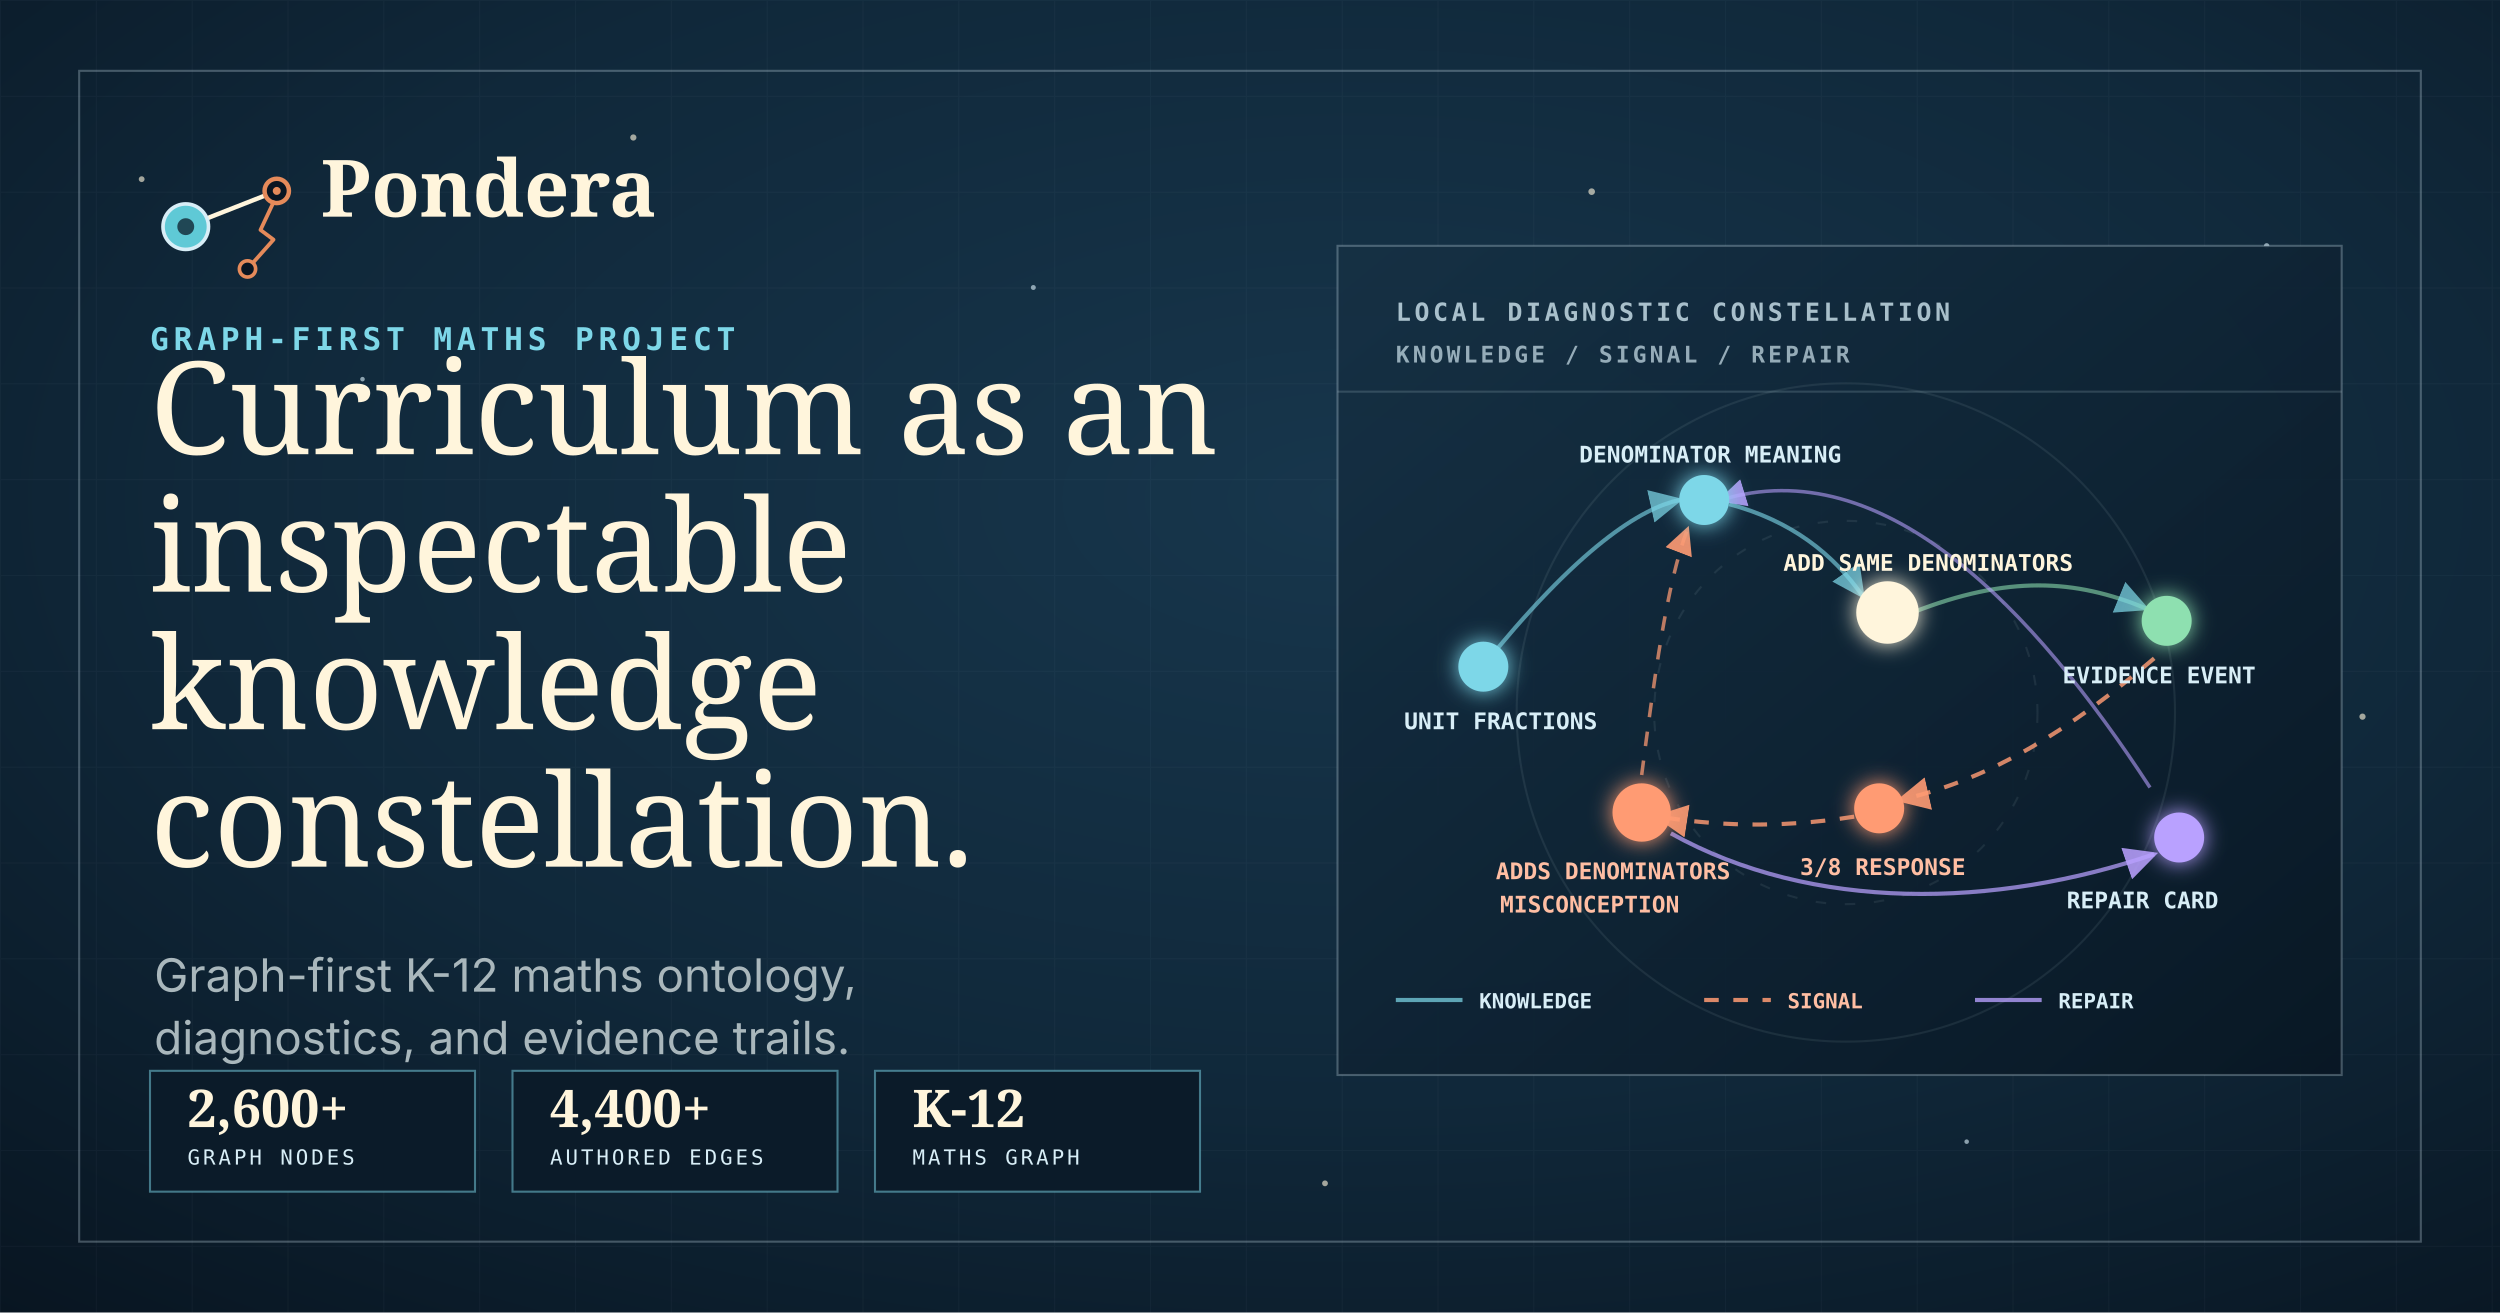
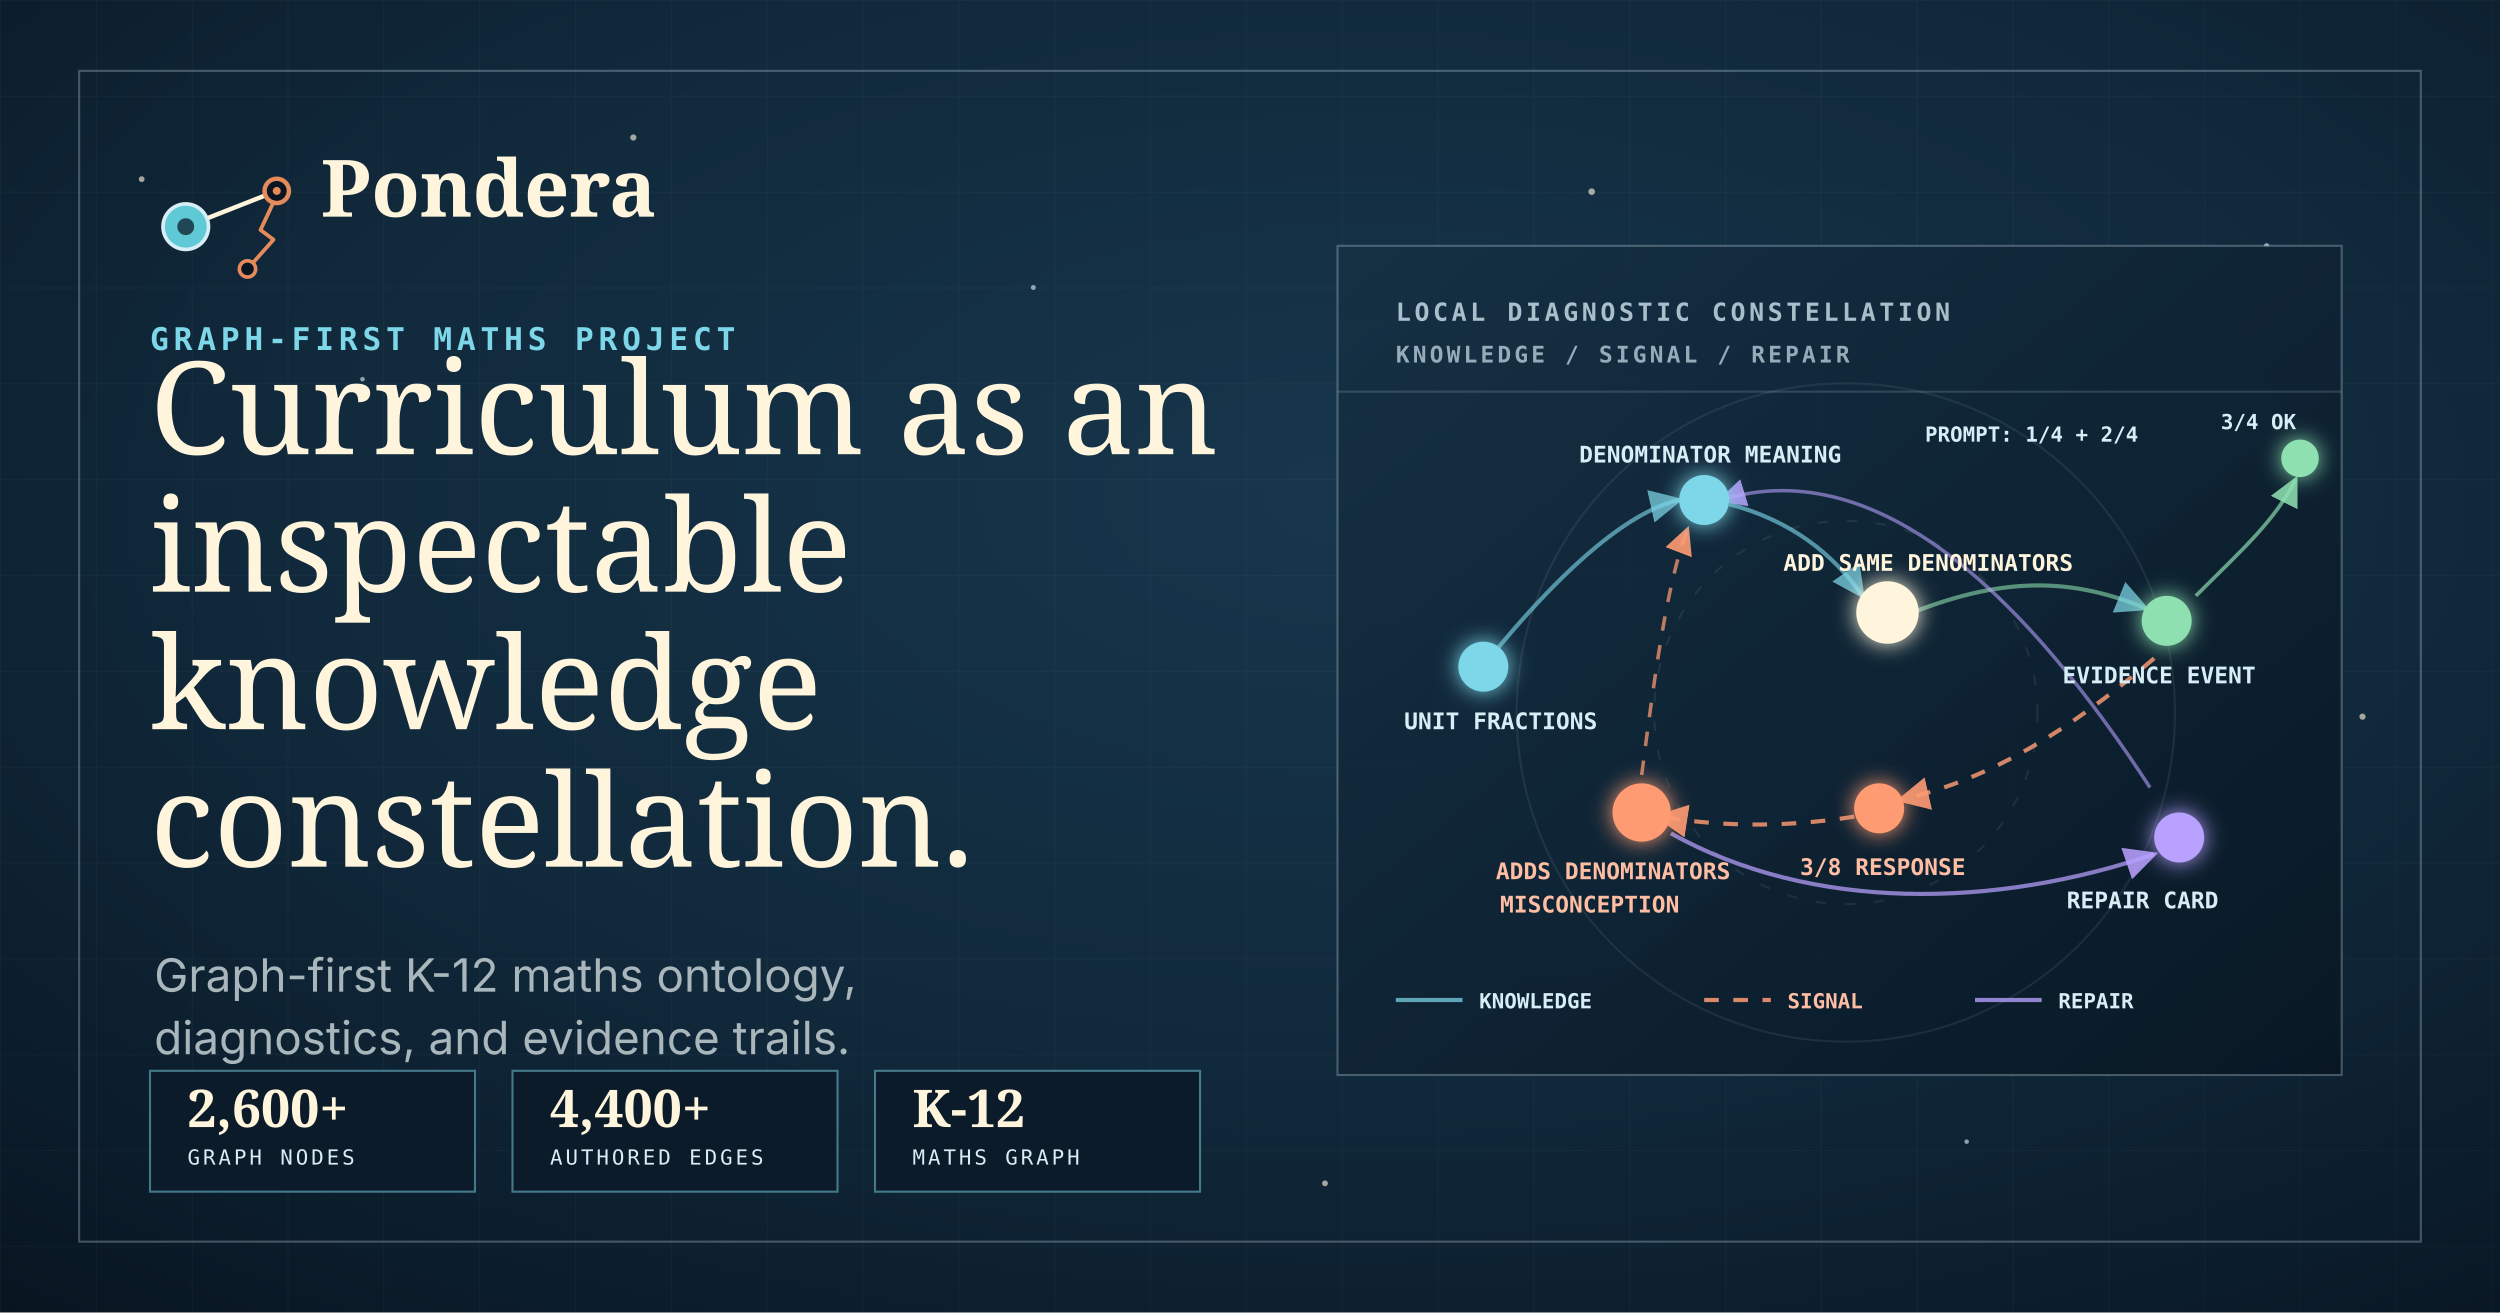
<svg xmlns="http://www.w3.org/2000/svg" width="1200" height="630" viewBox="0 0 1200 630" role="img" aria-labelledby="title desc">
  <defs>
    <radialGradient id="bg" cx="54%" cy="38%" r="88%">
      <stop offset="0" stop-color="#17364c" />
      <stop offset="0.52" stop-color="#10283a" />
      <stop offset="1" stop-color="#07121d" />
    </radialGradient>
    <linearGradient id="panel" x1="0" x2="1" y1="0" y2="1">
      <stop offset="0" stop-color="#153044" stop-opacity="0.92" />
      <stop offset="1" stop-color="#081724" stop-opacity="0.96" />
    </linearGradient>
    <filter id="softGlow" x="-80%" y="-80%" width="260%" height="260%">
      <feGaussianBlur stdDeviation="5" result="blur" />
      <feMerge>
        <feMergeNode in="blur" />
        <feMergeNode in="SourceGraphic" />
      </feMerge>
    </filter>
    <pattern id="grid" width="46" height="46" patternUnits="userSpaceOnUse">
      <path d="M46 0H0V46" fill="none" stroke="#d8eef7" stroke-opacity="0.045" stroke-width="1" />
    </pattern>
  </defs>
  <rect width="1200" height="630" fill="url(#bg)" />
  <rect width="1200" height="630" fill="url(#grid)" opacity="0.72" />
  <g opacity="0.62">
    <circle cx="68" cy="86" r="1.4" fill="#fff5dc" />
    <circle cx="174" cy="182" r="1.1" fill="#d8eef7" />
    <circle cx="304" cy="66" r="1.5" fill="#fff5dc" />
    <circle cx="496" cy="138" r="1.2" fill="#d8eef7" />
    <circle cx="764" cy="92" r="1.6" fill="#fff5dc" />
    <circle cx="1088" cy="118" r="1.3" fill="#d8eef7" />
    <circle cx="1134" cy="344" r="1.5" fill="#fff5dc" />
    <circle cx="944" cy="548" r="1.1" fill="#d8eef7" />
    <circle cx="636" cy="568" r="1.4" fill="#fff5dc" />
    <circle cx="206" cy="524" r="1.1" fill="#d8eef7" />
  </g>
  <rect x="38" y="34" width="1124" height="562" fill="none" stroke="#d8eef7" stroke-opacity="0.28" />
  <g transform="translate(72 62)">
    <g transform="scale(0.78)">
      <line x1="22" y1="60" x2="78" y2="38" stroke="#fff5dc" stroke-width="2.75" stroke-linecap="round" />
      <circle cx="22" cy="60" r="14" fill="#5fc9d6" stroke="#d8eef7" stroke-width="2.25" />
      <circle cx="22" cy="60" r="5.2" fill="#091522" opacity="0.72" />
      <circle cx="78" cy="38" r="7.5" fill="#091522" stroke="#e58a5a" stroke-width="2.75" />
      <circle cx="78" cy="38" r="2.45" fill="#e58a5a" />
      <polyline points="76,45 68,62 76,68 60,86" fill="none" stroke="#e58a5a" stroke-width="2.35" stroke-linecap="round" stroke-linejoin="round" />
      <circle cx="60" cy="86" r="5" fill="#091522" stroke="#e58a5a" stroke-width="2.25" />
    </g>
    <text x="82" y="42" fill="#fff5dc" font-family="Georgia, serif" font-size="38" font-weight="600">Pondera</text>
    <text x="0" y="106" fill="#7dd7e8" font-family="Consolas, monospace" font-size="15" font-weight="700" letter-spacing="2.3">GRAPH-FIRST MATHS PROJECT</text>
  </g>
  <g transform="translate(72 218)">
    <text x="0" y="0" fill="#fff5dc" font-family="Georgia, serif" font-size="62">Curriculum as an</text>
    <text x="0" y="66" fill="#fff5dc" font-family="Georgia, serif" font-size="62">inspectable</text>
    <text x="0" y="132" fill="#fff5dc" font-family="Georgia, serif" font-size="62">knowledge</text>
    <text x="0" y="198" fill="#fff5dc" font-family="Georgia, serif" font-size="62">constellation.</text>
    <text x="2" y="258" fill="#a9b7bc" font-family="Inter, Arial, sans-serif" font-size="22">Graph-first K-12 maths ontology,</text>
    <text x="2" y="288" fill="#a9b7bc" font-family="Inter, Arial, sans-serif" font-size="22">diagnostics, and evidence trails.</text>
  </g>
  <g transform="translate(72 514)">
    <rect x="0" y="0" width="156" height="58" fill="#0b1b29" stroke="#7dd7e8" stroke-opacity="0.5" />
    <text x="18" y="27" fill="#fff5dc" font-family="Georgia, serif" font-size="25" font-weight="700">2,600+</text>
    <text x="18" y="45" fill="#d8eef7" font-family="Consolas, monospace" font-size="10" letter-spacing="1.4">GRAPH NODES</text>
    <rect x="174" y="0" width="156" height="58" fill="#0b1b29" stroke="#7dd7e8" stroke-opacity="0.5" />
    <text x="192" y="27" fill="#fff5dc" font-family="Georgia, serif" font-size="25" font-weight="700">4,400+</text>
    <text x="192" y="45" fill="#d8eef7" font-family="Consolas, monospace" font-size="10" letter-spacing="1.4">AUTHORED EDGES</text>
    <rect x="348" y="0" width="156" height="58" fill="#0b1b29" stroke="#7dd7e8" stroke-opacity="0.5" />
    <text x="366" y="27" fill="#fff5dc" font-family="Georgia, serif" font-size="25" font-weight="700">K-12</text>
    <text x="366" y="45" fill="#d8eef7" font-family="Consolas, monospace" font-size="10" letter-spacing="1.4">MATHS GRAPH</text>
  </g>
  <g transform="translate(642 118)">
    <rect x="0" y="0" width="482" height="398" fill="url(#panel)" stroke="#d8eef7" stroke-opacity="0.28" />
    <text x="28" y="36" fill="#d8eef7" fill-opacity="0.76" font-family="Consolas, monospace" font-size="12" font-weight="700" letter-spacing="1.7">LOCAL DIAGNOSTIC CONSTELLATION</text>
    <text x="28" y="56" fill="#d8eef7" fill-opacity="0.66" font-family="Consolas, monospace" font-size="11" font-weight="700" letter-spacing="1.5">KNOWLEDGE / SIGNAL / REPAIR</text>
    <line x1="0" y1="70" x2="482" y2="70" stroke="#d8eef7" stroke-opacity="0.16" />
    <marker id="ogArrowBlue" markerWidth="8" markerHeight="8" refX="7" refY="4" orient="auto">
      <path d="M0,0 L8,4 L0,8 Z" fill="#7dd7e8" opacity="0.72" />
    </marker>
    <marker id="ogArrowCoral" markerWidth="8" markerHeight="8" refX="7" refY="4" orient="auto">
      <path d="M0,0 L8,4 L0,8 Z" fill="#ff9b73" opacity="0.9" />
    </marker>
    <marker id="ogArrowViolet" markerWidth="8" markerHeight="8" refX="7" refY="4" orient="auto">
      <path d="M0,0 L8,4 L0,8 Z" fill="#b9a1ff" opacity="0.86" />
    </marker>
+     <marker id="ogArrowGreen" markerWidth="8" markerHeight="8" refX="7" refY="4" orient="auto">
+       <path d="M0,0 L8,4 L0,8 Z" fill="#8ee0b0" opacity="0.86" />
+     </marker>
    <circle cx="244" cy="224" r="158" fill="none" stroke="#d8eef7" stroke-opacity="0.08" />
    <circle cx="244" cy="224" r="92" fill="none" stroke="#d8eef7" stroke-opacity="0.08" stroke-dasharray="5 9" />
    <path d="M68 204 C116 144 146 126 164 122" fill="none" stroke="#7dd7e8" stroke-width="2" stroke-opacity="0.62" marker-end="url(#ogArrowBlue)" />
    <path d="M188 124 C218 132 238 148 252 168" fill="none" stroke="#7dd7e8" stroke-width="2" stroke-opacity="0.62" marker-end="url(#ogArrowBlue)" />
    <path d="M276 176 C322 158 354 160 388 174" fill="none" stroke="#8ee0b0" stroke-width="2" stroke-opacity="0.58" marker-end="url(#ogArrowBlue)" />
+     <path d="M412 168 C434 146 450 132 460 112" fill="none" stroke="#8ee0b0" stroke-width="1.8" stroke-opacity="0.68" marker-end="url(#ogArrowGreen)" />
    <path d="M392 198 C352 232 314 256 270 266" fill="none" stroke="#ff9b73" stroke-width="2" stroke-dasharray="7 7" stroke-opacity="0.82" marker-end="url(#ogArrowCoral)" />
    <path d="M248 274 C210 280 180 278 154 274" fill="none" stroke="#ff9b73" stroke-width="2" stroke-dasharray="7 7" stroke-opacity="0.82" marker-end="url(#ogArrowCoral)" />
    <path d="M146 254 C152 208 158 162 168 136" fill="none" stroke="#ff9b73" stroke-width="1.7" stroke-dasharray="7 7" stroke-opacity="0.72" marker-end="url(#ogArrowCoral)" />
    <path d="M160 282 C228 320 316 318 392 292" fill="none" stroke="#b9a1ff" stroke-width="2" stroke-opacity="0.72" marker-end="url(#ogArrowViolet)" />
    <path d="M390 260 C334 174 262 98 184 122" fill="none" stroke="#b9a1ff" stroke-width="1.7" stroke-opacity="0.58" marker-end="url(#ogArrowViolet)" />
    <g filter="url(#softGlow)">
      <circle cx="70" cy="202" r="12" fill="#7dd7e8" />
      <circle cx="176" cy="122" r="12" fill="#7dd7e8" />
      <circle cx="264" cy="176" r="15" fill="#fff5dc" />
      <circle cx="398" cy="180" r="12" fill="#8ee0b0" />
+       <circle cx="462" cy="102" r="9" fill="#8ee0b0" />
      <circle cx="260" cy="270" r="12" fill="#ff9b73" />
      <circle cx="146" cy="272" r="14" fill="#ff9b73" />
      <circle cx="404" cy="284" r="12" fill="#b9a1ff" />
    </g>
+     <text x="282" y="94" fill="#d8eef7" font-family="Consolas, monospace" font-size="10" font-weight="700">PROMPT: 1/4 + 2/4</text>
    <text x="32" y="232" fill="#d8eef7" font-family="Consolas, monospace" font-size="11" font-weight="700">UNIT FRACTIONS</text>
    <text x="116" y="104" fill="#d8eef7" font-family="Consolas, monospace" font-size="11" font-weight="700">DENOMINATOR MEANING</text>
    <text x="214" y="156" fill="#fff5dc" font-family="Consolas, monospace" font-size="11" font-weight="700">ADD SAME DENOMINATORS</text>
    <text x="348" y="210" fill="#d8eef7" font-family="Consolas, monospace" font-size="11" font-weight="700">EVIDENCE EVENT</text>
+     <text x="424" y="88" fill="#d8eef7" font-family="Consolas, monospace" font-size="10" font-weight="700">3/4 OK</text>
    <text x="222" y="302" fill="#ffbea3" font-family="Consolas, monospace" font-size="11" font-weight="700">3/8 RESPONSE</text>
    <text x="76" y="304" fill="#ffbea3" font-family="Consolas, monospace" font-size="11" font-weight="700">ADDS DENOMINATORS</text>
    <text x="78" y="320" fill="#ffbea3" font-family="Consolas, monospace" font-size="11" font-weight="700">MISCONCEPTION</text>
    <text x="350" y="318" fill="#d8eef7" font-family="Consolas, monospace" font-size="11" font-weight="700">REPAIR CARD</text>
    <line x1="28" y1="362" x2="60" y2="362" stroke="#7dd7e8" stroke-width="2" stroke-opacity="0.72" />
    <text x="68" y="366" fill="#d8eef7" font-family="Consolas, monospace" font-size="10" font-weight="700">KNOWLEDGE</text>
    <line x1="176" y1="362" x2="208" y2="362" stroke="#ff9b73" stroke-width="2" stroke-dasharray="7 7" stroke-opacity="0.85" />
    <text x="216" y="366" fill="#ffbea3" font-family="Consolas, monospace" font-size="10" font-weight="700">SIGNAL</text>
    <line x1="306" y1="362" x2="338" y2="362" stroke="#b9a1ff" stroke-width="2" stroke-opacity="0.78" />
    <text x="346" y="366" fill="#d8eef7" font-family="Consolas, monospace" font-size="10" font-weight="700">REPAIR</text>
  </g>
</svg>
